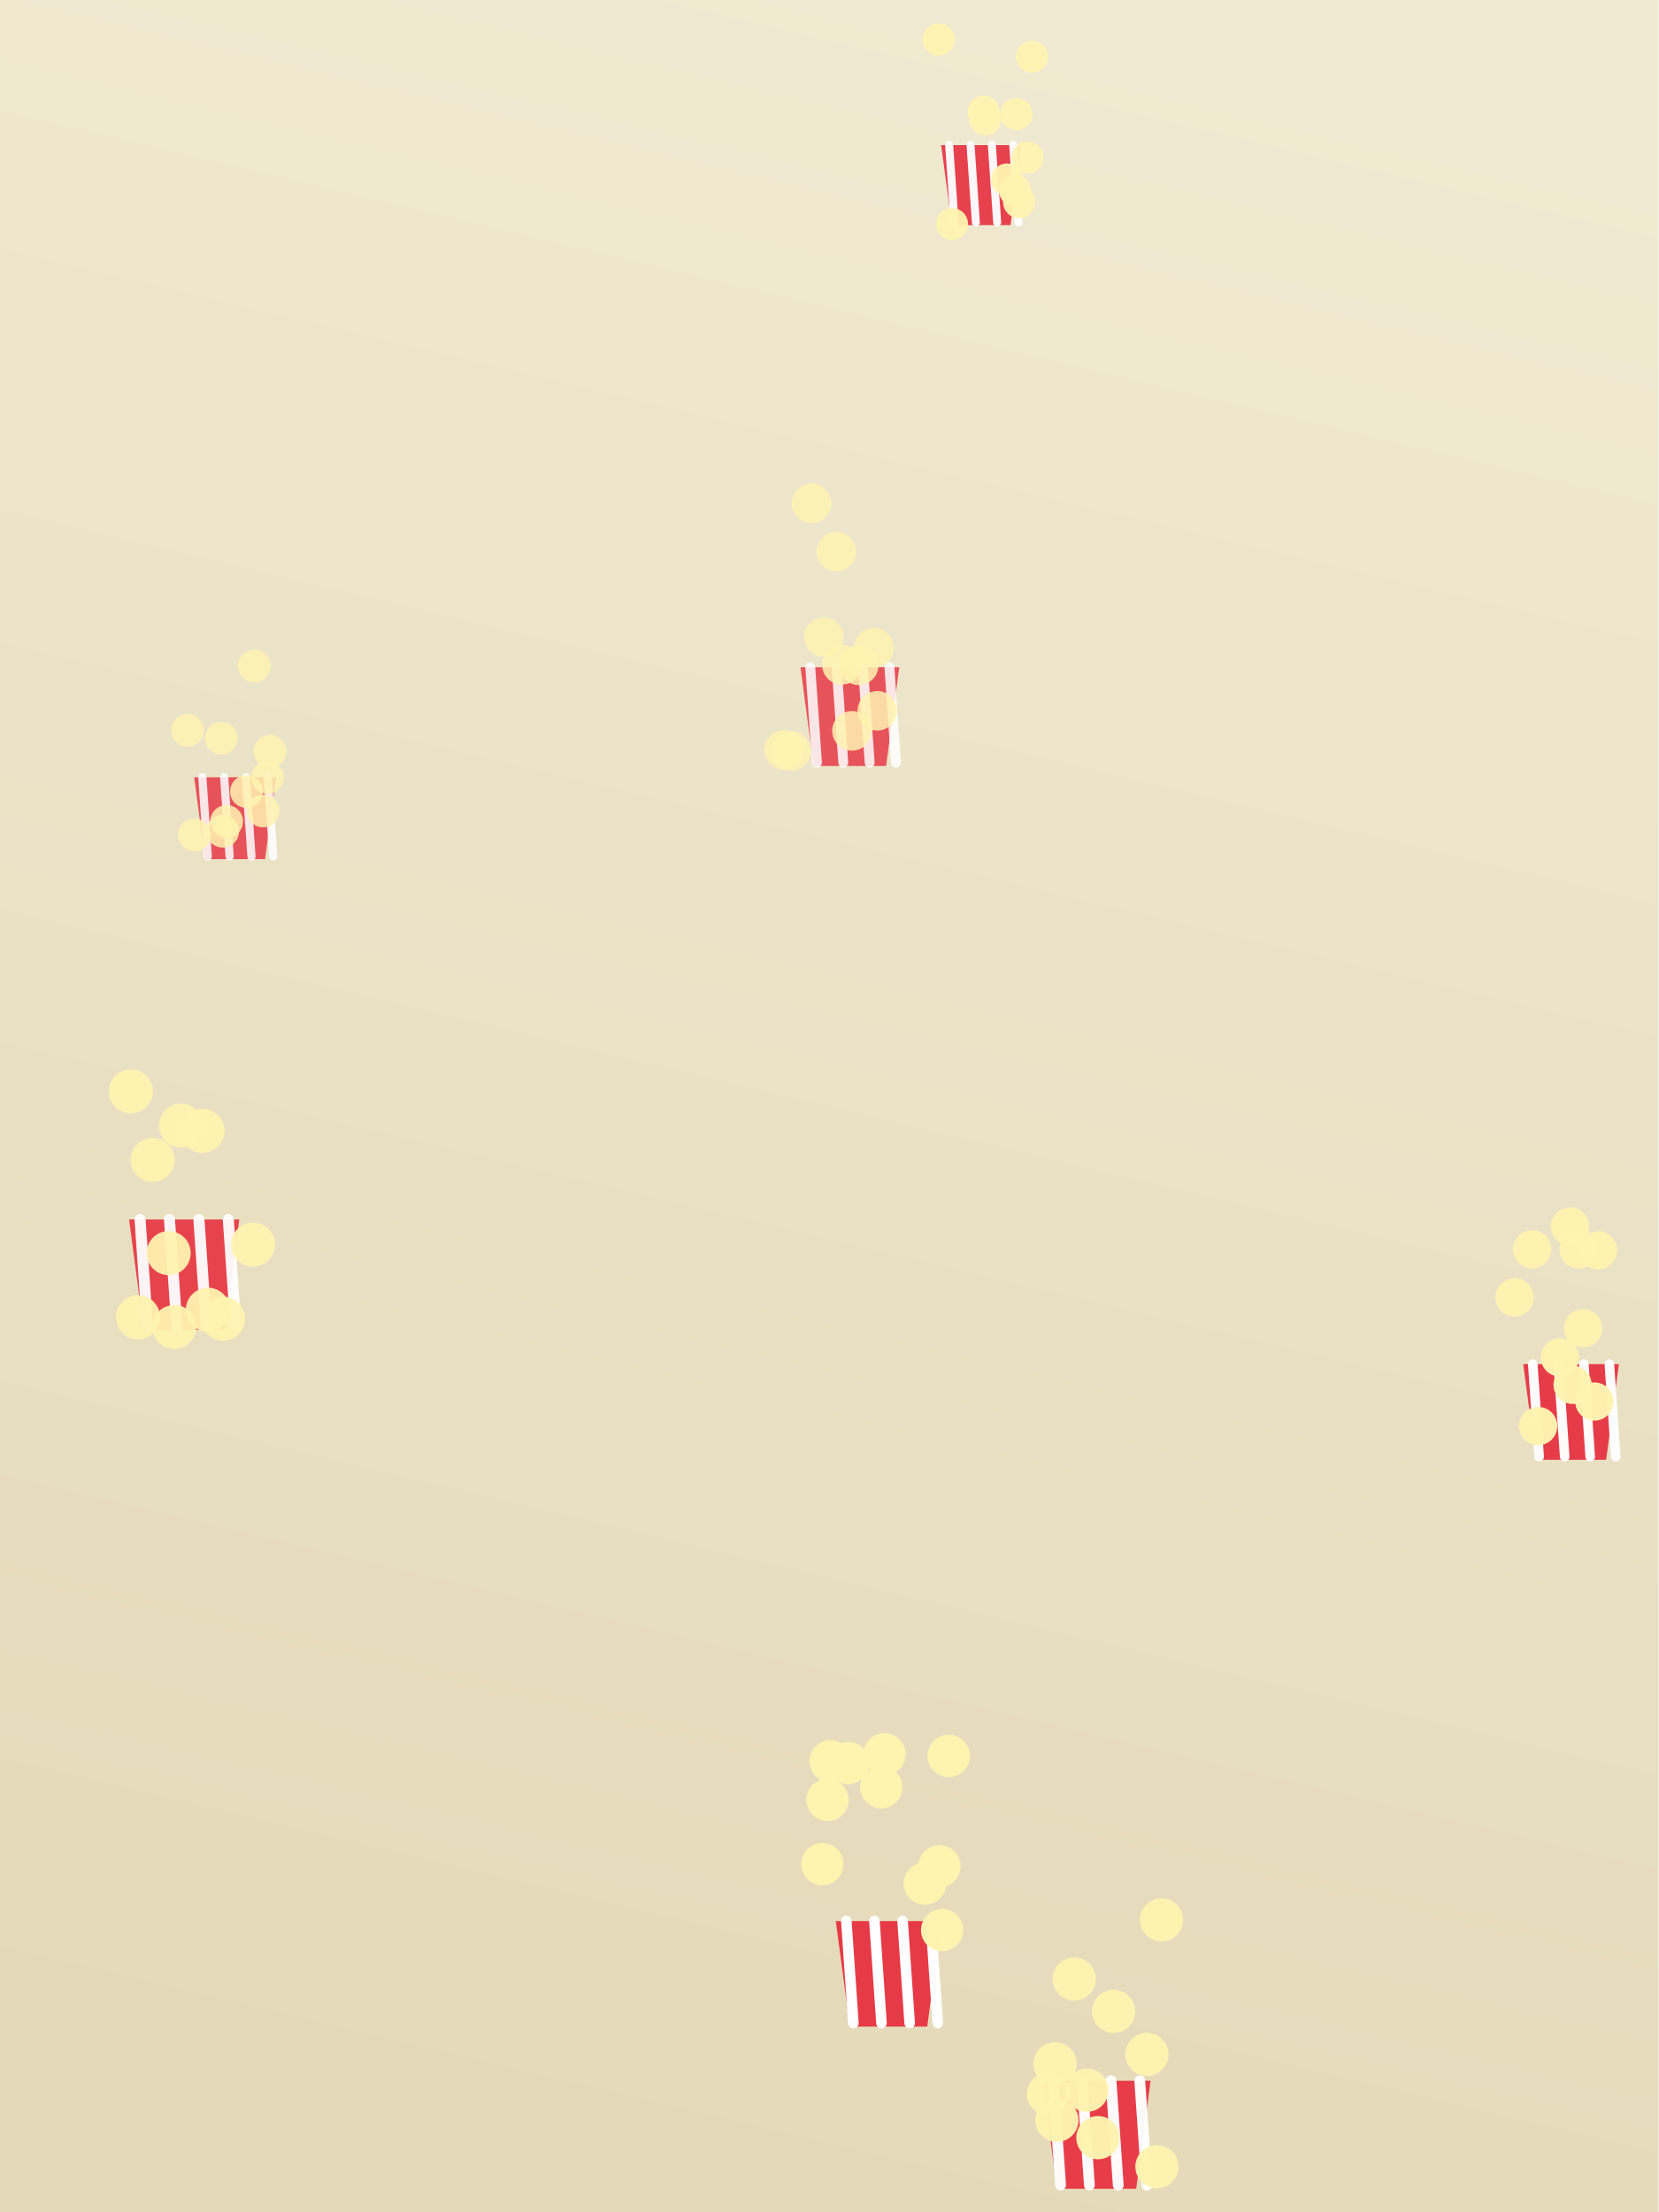
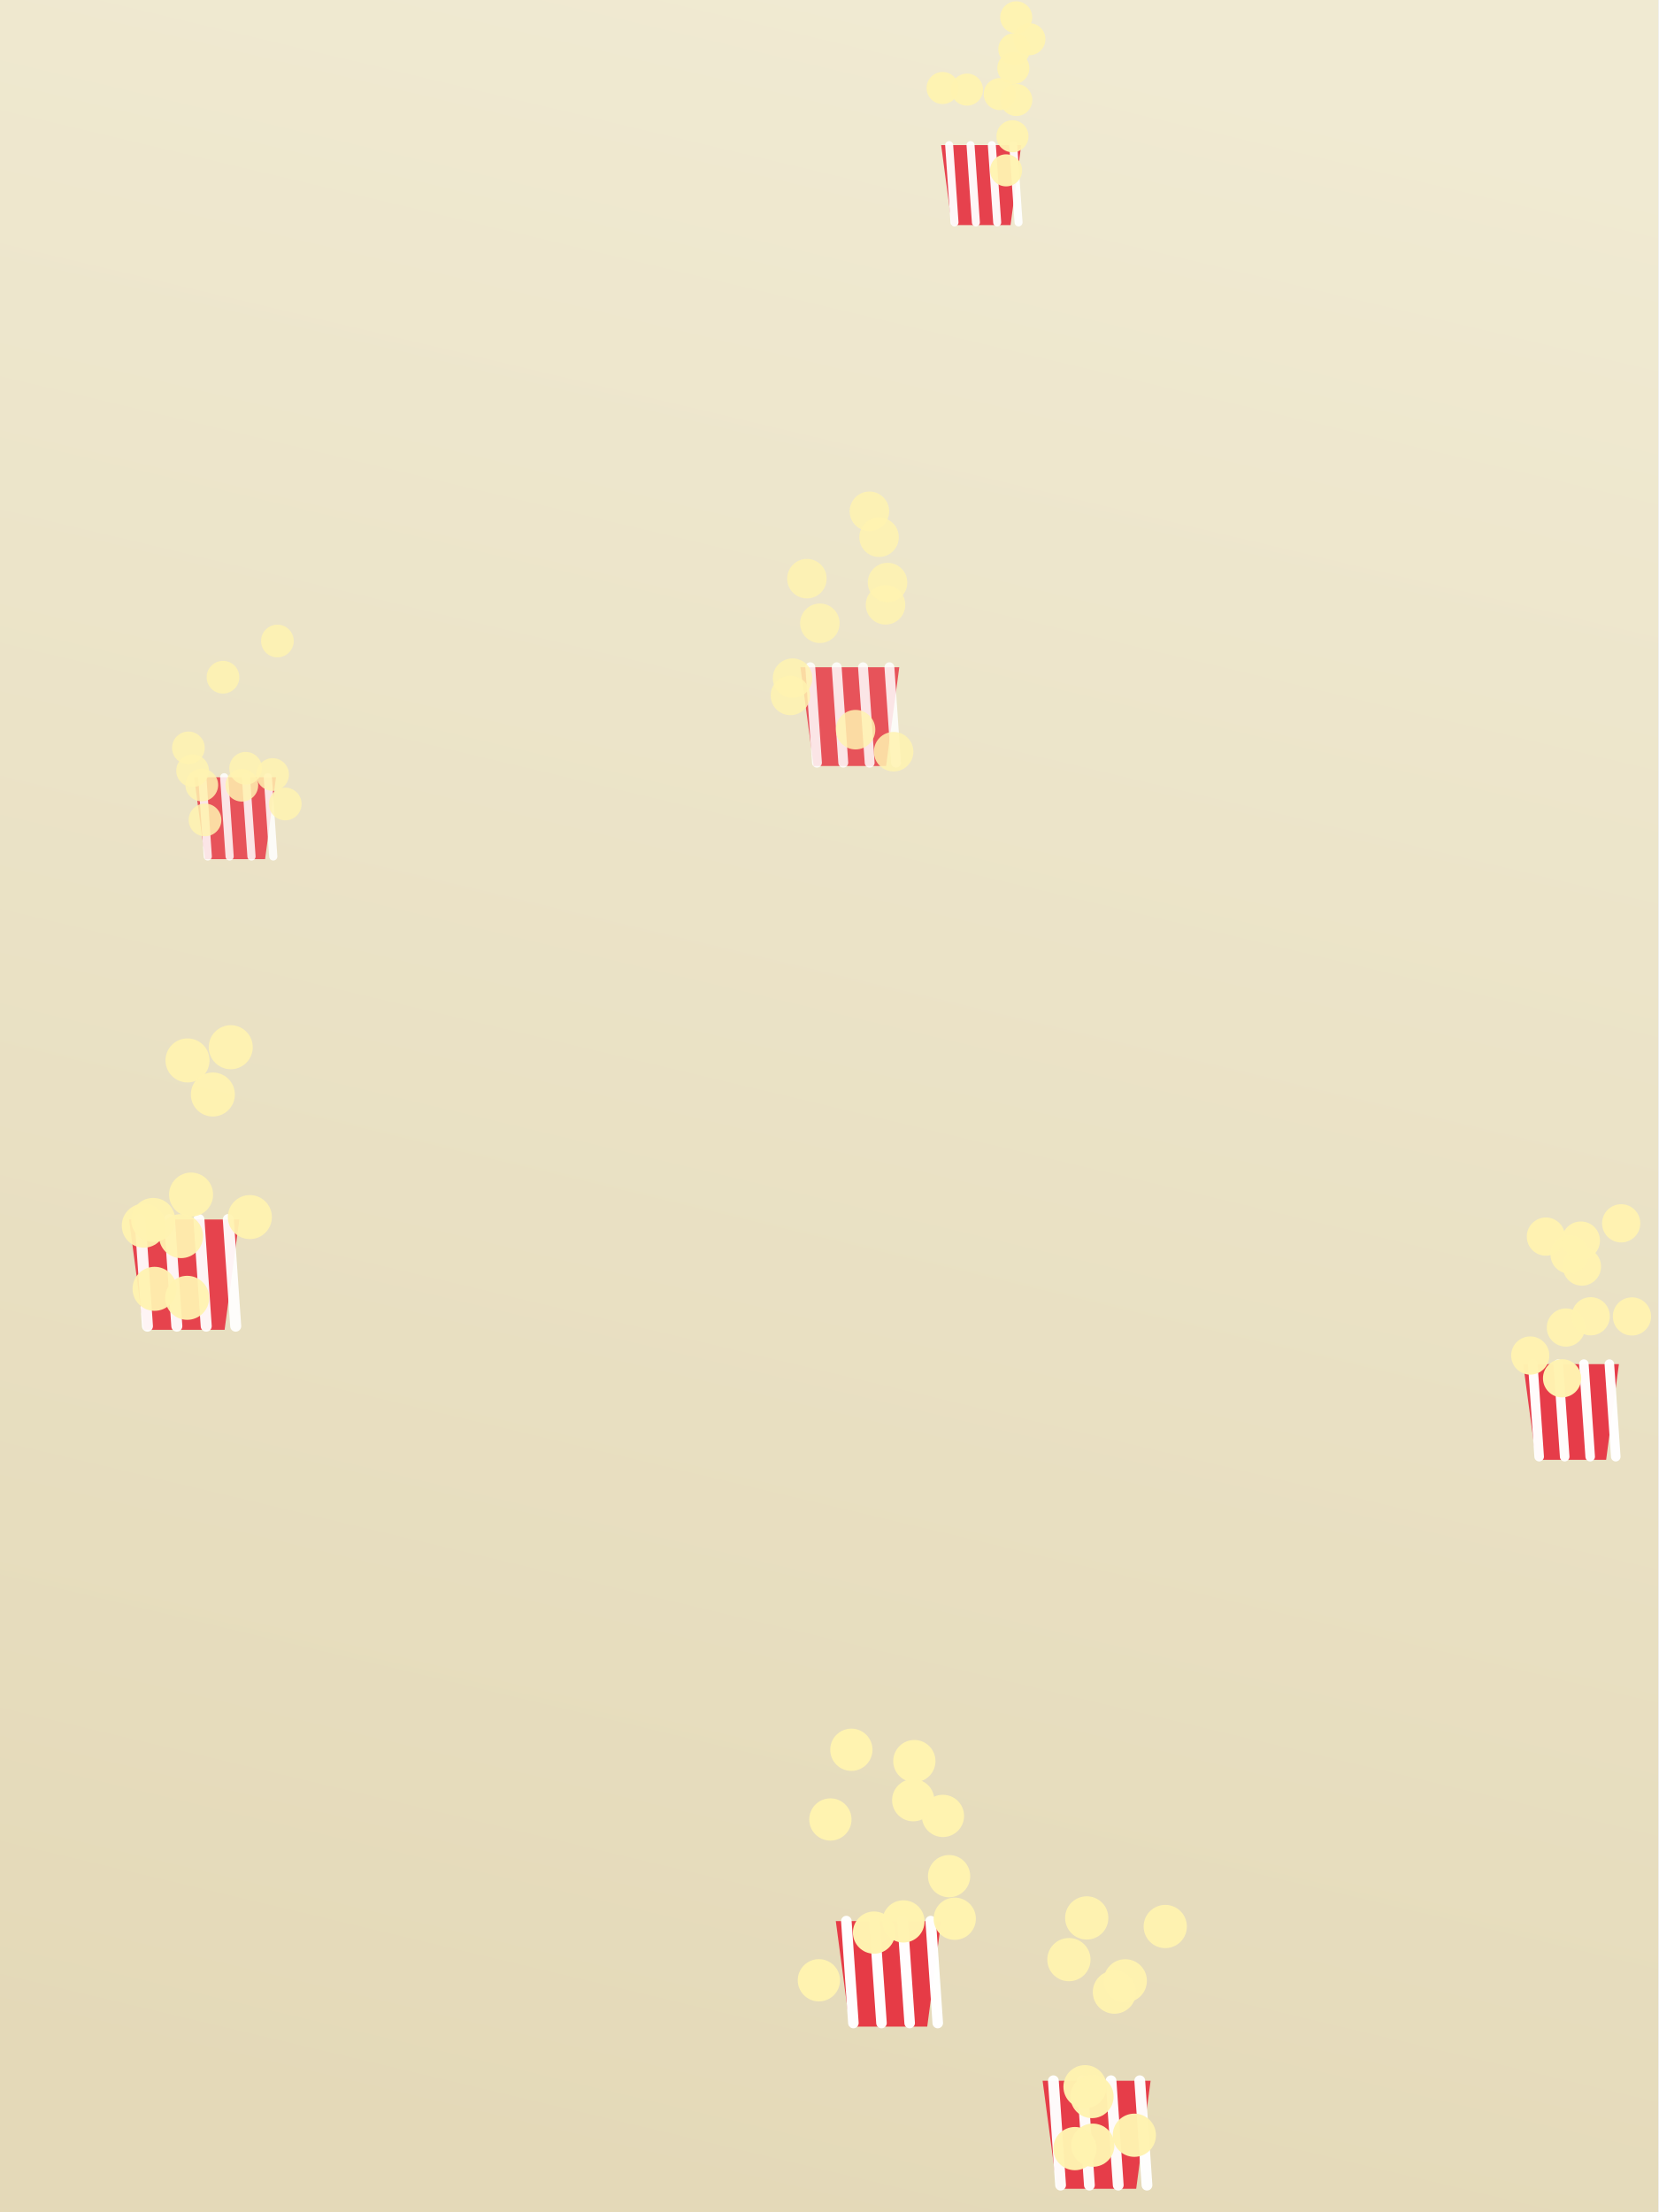
<svg xmlns="http://www.w3.org/2000/svg" viewBox="0 0 2048 2732" width="2048" height="2732">
  <defs>
    <linearGradient id="lg1" x1="58.7%" y1="0.8%" x2="41.3%" y2="99.2%">
      <stop offset="0.0%" stop-color="#f0ead2" />
      <stop offset="100.0%" stop-color="#e4d9b8" />
    </linearGradient>
  </defs>
  <rect x="0.0" y="0.0" width="2048.0" height="2732.0" rx="0" fill="url(#lg1)" opacity="1.00" />
  <g>
    <polygon points="988.6,824.1 1110.7,824.1 1094.4,946.1 1004.9,946.1" fill="#e63946" opacity="0.85" />
    <line x1="1000.8" y1="824.1" x2="1009.0" y2="942.0" stroke="#ffffff" stroke-width="12.202" stroke-linecap="round" opacity="0.85" />
    <line x1="1033.4" y1="824.1" x2="1041.5" y2="942.0" stroke="#ffffff" stroke-width="12.202" stroke-linecap="round" opacity="0.85" />
    <line x1="1065.9" y1="824.1" x2="1074.1" y2="942.0" stroke="#ffffff" stroke-width="12.202" stroke-linecap="round" opacity="0.85" />
    <line x1="1098.5" y1="824.1" x2="1106.6" y2="942.0" stroke="#ffffff" stroke-width="12.202" stroke-linecap="round" opacity="0.85" />
-     <circle cx="1083.5" cy="877.9" r="24.4" fill="#fff3b0" opacity="0.85" />
-     <circle cx="968.4" cy="926.2" r="24.4" fill="#fff3b0" opacity="0.85" />
-     <circle cx="1033.0" cy="681.4" r="24.4" fill="#fff3b0" opacity="0.85" />
-     <circle cx="977.0" cy="927.4" r="24.4" fill="#fff3b0" opacity="0.85" />
-     <circle cx="1052.2" cy="902.7" r="24.4" fill="#fff3b0" opacity="0.85" />
-     <circle cx="1039.8" cy="821.1" r="24.4" fill="#fff3b0" opacity="0.85" />
-     <circle cx="1060.6" cy="821.7" r="24.4" fill="#fff3b0" opacity="0.85" />
-     <circle cx="1017.4" cy="786.9" r="24.4" fill="#fff3b0" opacity="0.85" />
-     <circle cx="1002.4" cy="621.7" r="24.4" fill="#fff3b0" opacity="0.85" />
-     <circle cx="1079.4" cy="800.0" r="24.4" fill="#fff3b0" opacity="0.85" />
+     <circle cx="1073.8" cy="631.5" r="24.4" fill="#fff3b0" opacity="0.85" />
+     <circle cx="1012.6" cy="769.8" r="24.4" fill="#fff3b0" opacity="0.85" />
+     <circle cx="978.9" cy="837.6" r="24.4" fill="#fff3b0" opacity="0.85" />
+     <circle cx="1085.7" cy="663.5" r="24.4" fill="#fff3b0" opacity="0.85" />
+     <circle cx="996.6" cy="714.7" r="24.4" fill="#fff3b0" opacity="0.85" />
+     <circle cx="1103.7" cy="928.4" r="24.4" fill="#fff3b0" opacity="0.85" />
+     <circle cx="1056.7" cy="901.2" r="24.4" fill="#fff3b0" opacity="0.85" />
+     <circle cx="1093.7" cy="747.0" r="24.4" fill="#fff3b0" opacity="0.85" />
+     <circle cx="976.2" cy="858.9" r="24.4" fill="#fff3b0" opacity="0.85" />
+     <circle cx="1096.2" cy="719.5" r="24.4" fill="#fff3b0" opacity="0.85" />
  </g>
  <g>
    <polygon points="159.4,1506.2 295.6,1506.2 277.4,1642.4 177.5,1642.4" fill="#e63946" opacity="0.94" />
    <line x1="173.0" y1="1506.2" x2="182.1" y2="1637.9" stroke="#ffffff" stroke-width="13.622" stroke-linecap="round" opacity="0.94" />
    <line x1="209.3" y1="1506.2" x2="218.4" y2="1637.9" stroke="#ffffff" stroke-width="13.622" stroke-linecap="round" opacity="0.94" />
    <line x1="245.7" y1="1506.2" x2="254.7" y2="1637.9" stroke="#ffffff" stroke-width="13.622" stroke-linecap="round" opacity="0.94" />
    <line x1="282.0" y1="1506.2" x2="291.1" y2="1637.9" stroke="#ffffff" stroke-width="13.622" stroke-linecap="round" opacity="0.94" />
-     <circle cx="170.5" cy="1627.0" r="27.2" fill="#fff3b0" opacity="0.94" />
-     <circle cx="256.8" cy="1617.6" r="27.2" fill="#fff3b0" opacity="0.94" />
-     <circle cx="188.5" cy="1432.6" r="27.2" fill="#fff3b0" opacity="0.94" />
-     <circle cx="208.3" cy="1547.7" r="27.2" fill="#fff3b0" opacity="0.94" />
-     <circle cx="223.5" cy="1390.2" r="27.2" fill="#fff3b0" opacity="0.94" />
-     <circle cx="312.5" cy="1537.2" r="27.2" fill="#fff3b0" opacity="0.94" />
-     <circle cx="161.6" cy="1347.9" r="27.2" fill="#fff3b0" opacity="0.94" />
-     <circle cx="215.3" cy="1639.0" r="27.2" fill="#fff3b0" opacity="0.94" />
-     <circle cx="275.6" cy="1628.7" r="27.2" fill="#fff3b0" opacity="0.94" />
-     <circle cx="250.1" cy="1396.7" r="27.2" fill="#fff3b0" opacity="0.94" />
+     <circle cx="223.6" cy="1526.7" r="27.2" fill="#fff3b0" opacity="0.94" />
+     <circle cx="190.9" cy="1591.8" r="27.2" fill="#fff3b0" opacity="0.94" />
+     <circle cx="177.6" cy="1513.8" r="27.2" fill="#fff3b0" opacity="0.94" />
+     <circle cx="189.2" cy="1506.7" r="27.2" fill="#fff3b0" opacity="0.94" />
+     <circle cx="285.0" cy="1293.4" r="27.2" fill="#fff3b0" opacity="0.94" />
+     <circle cx="262.9" cy="1351.8" r="27.2" fill="#fff3b0" opacity="0.94" />
+     <circle cx="231.2" cy="1602.9" r="27.2" fill="#fff3b0" opacity="0.94" />
+     <circle cx="231.6" cy="1309.7" r="27.2" fill="#fff3b0" opacity="0.94" />
+     <circle cx="308.6" cy="1503.2" r="27.2" fill="#fff3b0" opacity="0.94" />
+     <circle cx="236.0" cy="1475.4" r="27.2" fill="#fff3b0" opacity="0.94" />
  </g>
  <g>
    <polygon points="1287.7,2569.9 1421.1,2569.9 1403.3,2703.3 1305.5,2703.3" fill="#e63946" opacity="0.97" />
    <line x1="1301.0" y1="2569.9" x2="1309.9" y2="2698.8" stroke="#ffffff" stroke-width="13.339" stroke-linecap="round" opacity="0.97" />
    <line x1="1336.6" y1="2569.9" x2="1345.5" y2="2698.8" stroke="#ffffff" stroke-width="13.339" stroke-linecap="round" opacity="0.97" />
    <line x1="1372.2" y1="2569.9" x2="1381.1" y2="2698.8" stroke="#ffffff" stroke-width="13.339" stroke-linecap="round" opacity="0.97" />
    <line x1="1407.7" y1="2569.9" x2="1416.6" y2="2698.8" stroke="#ffffff" stroke-width="13.339" stroke-linecap="round" opacity="0.97" />
-     <circle cx="1416.5" cy="2537.3" r="26.7" fill="#fff3b0" opacity="0.97" />
-     <circle cx="1305.3" cy="2618.7" r="26.7" fill="#fff3b0" opacity="0.97" />
-     <circle cx="1428.9" cy="2676.0" r="26.7" fill="#fff3b0" opacity="0.97" />
-     <circle cx="1303.0" cy="2548.9" r="26.7" fill="#fff3b0" opacity="0.97" />
-     <circle cx="1295.0" cy="2586.3" r="26.7" fill="#fff3b0" opacity="0.97" />
-     <circle cx="1434.6" cy="2371.2" r="26.7" fill="#fff3b0" opacity="0.97" />
-     <circle cx="1342.4" cy="2581.6" r="26.7" fill="#fff3b0" opacity="0.97" />
-     <circle cx="1326.8" cy="2444.2" r="26.7" fill="#fff3b0" opacity="0.97" />
-     <circle cx="1356.0" cy="2640.2" r="26.7" fill="#fff3b0" opacity="0.97" />
-     <circle cx="1375.4" cy="2484.2" r="26.7" fill="#fff3b0" opacity="0.97" />
+     <circle cx="1401.0" cy="2637.2" r="26.7" fill="#fff3b0" opacity="0.97" />
+     <circle cx="1320.2" cy="2420.3" r="26.7" fill="#fff3b0" opacity="0.97" />
+     <circle cx="1349.7" cy="2649.5" r="26.7" fill="#fff3b0" opacity="0.97" />
+     <circle cx="1389.8" cy="2446.5" r="26.7" fill="#fff3b0" opacity="0.97" />
+     <circle cx="1340.1" cy="2577.3" r="26.7" fill="#fff3b0" opacity="0.97" />
+     <circle cx="1376.4" cy="2460.4" r="26.7" fill="#fff3b0" opacity="0.97" />
+     <circle cx="1342.2" cy="2368.8" r="26.7" fill="#fff3b0" opacity="0.97" />
+     <circle cx="1327.6" cy="2653.7" r="26.7" fill="#fff3b0" opacity="0.97" />
+     <circle cx="1348.7" cy="2589.4" r="26.7" fill="#fff3b0" opacity="0.97" />
+     <circle cx="1439.2" cy="2379.4" r="26.7" fill="#fff3b0" opacity="0.97" />
  </g>
  <g>
    <polygon points="239.8,960.0 340.9,960.0 327.4,1061.1 253.3,1061.1" fill="#e63946" opacity="0.85" />
    <line x1="249.9" y1="960.0" x2="256.6" y2="1057.8" stroke="#ffffff" stroke-width="10.114" stroke-linecap="round" opacity="0.85" />
    <line x1="276.9" y1="960.0" x2="283.6" y2="1057.8" stroke="#ffffff" stroke-width="10.114" stroke-linecap="round" opacity="0.85" />
    <line x1="303.8" y1="960.0" x2="310.6" y2="1057.8" stroke="#ffffff" stroke-width="10.114" stroke-linecap="round" opacity="0.85" />
    <line x1="330.8" y1="960.0" x2="337.5" y2="1057.8" stroke="#ffffff" stroke-width="10.114" stroke-linecap="round" opacity="0.85" />
-     <circle cx="231.5" cy="902.0" r="20.2" fill="#fff3b0" opacity="0.85" />
-     <circle cx="304.4" cy="977.6" r="20.2" fill="#fff3b0" opacity="0.85" />
-     <circle cx="275.1" cy="1026.6" r="20.2" fill="#fff3b0" opacity="0.85" />
-     <circle cx="324.9" cy="1001.6" r="20.2" fill="#fff3b0" opacity="0.85" />
-     <circle cx="314.1" cy="822.5" r="20.2" fill="#fff3b0" opacity="0.85" />
-     <circle cx="273.4" cy="911.9" r="20.2" fill="#fff3b0" opacity="0.85" />
-     <circle cx="279.9" cy="1014.5" r="20.2" fill="#fff3b0" opacity="0.85" />
-     <circle cx="330.4" cy="960.3" r="20.2" fill="#fff3b0" opacity="0.85" />
-     <circle cx="333.5" cy="927.9" r="20.2" fill="#fff3b0" opacity="0.85" />
-     <circle cx="240.2" cy="1031.3" r="20.2" fill="#fff3b0" opacity="0.85" />
+     <circle cx="303.4" cy="948.9" r="20.2" fill="#fff3b0" opacity="0.85" />
+     <circle cx="336.7" cy="956.6" r="20.2" fill="#fff3b0" opacity="0.85" />
+     <circle cx="352.3" cy="993.0" r="20.2" fill="#fff3b0" opacity="0.85" />
+     <circle cx="249.2" cy="969.5" r="20.2" fill="#fff3b0" opacity="0.85" />
+     <circle cx="237.9" cy="951.9" r="20.2" fill="#fff3b0" opacity="0.85" />
+     <circle cx="275.4" cy="836.4" r="20.2" fill="#fff3b0" opacity="0.85" />
+     <circle cx="298.7" cy="969.8" r="20.2" fill="#fff3b0" opacity="0.85" />
+     <circle cx="253.2" cy="1012.7" r="20.2" fill="#fff3b0" opacity="0.85" />
+     <circle cx="342.6" cy="791.7" r="20.2" fill="#fff3b0" opacity="0.85" />
+     <circle cx="232.7" cy="923.7" r="20.2" fill="#fff3b0" opacity="0.85" />
  </g>
  <g>
    <polygon points="1881.3,1684.8 1999.5,1684.8 1983.7,1803.0 1897.1,1803.0" fill="#e63946" opacity="0.98" />
    <line x1="1893.1" y1="1684.8" x2="1901.0" y2="1799.1" stroke="#ffffff" stroke-width="11.82" stroke-linecap="round" opacity="0.98" />
    <line x1="1924.6" y1="1684.8" x2="1932.5" y2="1799.1" stroke="#ffffff" stroke-width="11.82" stroke-linecap="round" opacity="0.98" />
    <line x1="1956.2" y1="1684.8" x2="1964.0" y2="1799.1" stroke="#ffffff" stroke-width="11.82" stroke-linecap="round" opacity="0.98" />
    <line x1="1987.7" y1="1684.8" x2="1995.6" y2="1799.1" stroke="#ffffff" stroke-width="11.82" stroke-linecap="round" opacity="0.98" />
-     <circle cx="1969.2" cy="1731.0" r="23.6" fill="#fff3b0" opacity="0.98" />
-     <circle cx="1939.1" cy="1514.9" r="23.6" fill="#fff3b0" opacity="0.98" />
-     <circle cx="1926.6" cy="1676.5" r="23.6" fill="#fff3b0" opacity="0.98" />
-     <circle cx="1955.3" cy="1640.5" r="23.6" fill="#fff3b0" opacity="0.98" />
-     <circle cx="1870.7" cy="1602.4" r="23.6" fill="#fff3b0" opacity="0.98" />
-     <circle cx="1942.3" cy="1710.4" r="23.6" fill="#fff3b0" opacity="0.98" />
-     <circle cx="1892.4" cy="1542.9" r="23.6" fill="#fff3b0" opacity="0.98" />
-     <circle cx="1899.8" cy="1761.3" r="23.6" fill="#fff3b0" opacity="0.98" />
-     <circle cx="1973.7" cy="1544.3" r="23.6" fill="#fff3b0" opacity="0.98" />
-     <circle cx="1949.8" cy="1543.2" r="23.6" fill="#fff3b0" opacity="0.98" />
+     <circle cx="1890.0" cy="1674.2" r="23.6" fill="#fff3b0" opacity="0.98" />
+     <circle cx="1934.0" cy="1639.6" r="23.6" fill="#fff3b0" opacity="0.98" />
+     <circle cx="2015.6" cy="1625.9" r="23.6" fill="#fff3b0" opacity="0.98" />
+     <circle cx="1929.3" cy="1702.3" r="23.6" fill="#fff3b0" opacity="0.98" />
+     <circle cx="1953.8" cy="1564.3" r="23.6" fill="#fff3b0" opacity="0.98" />
+     <circle cx="1938.6" cy="1549.5" r="23.6" fill="#fff3b0" opacity="0.98" />
+     <circle cx="1964.7" cy="1625.7" r="23.6" fill="#fff3b0" opacity="0.98" />
+     <circle cx="2002.3" cy="1510.9" r="23.6" fill="#fff3b0" opacity="0.98" />
+     <circle cx="1909.3" cy="1527.3" r="23.6" fill="#fff3b0" opacity="0.98" />
+     <circle cx="1952.5" cy="1532.2" r="23.6" fill="#fff3b0" opacity="0.98" />
  </g>
  <g>
    <polygon points="1162.4,179.2 1261.3,179.2 1248.1,278.0 1175.6,278.0" fill="#e63946" opacity="0.95" />
    <line x1="1172.3" y1="179.2" x2="1178.9" y2="274.7" stroke="#ffffff" stroke-width="9.883" stroke-linecap="round" opacity="0.95" />
    <line x1="1198.7" y1="179.2" x2="1205.3" y2="274.7" stroke="#ffffff" stroke-width="9.883" stroke-linecap="round" opacity="0.95" />
    <line x1="1225.0" y1="179.2" x2="1231.6" y2="274.7" stroke="#ffffff" stroke-width="9.883" stroke-linecap="round" opacity="0.95" />
    <line x1="1251.4" y1="179.2" x2="1258.0" y2="274.7" stroke="#ffffff" stroke-width="9.883" stroke-linecap="round" opacity="0.95" />
-     <circle cx="1255.4" cy="140.9" r="19.8" fill="#fff3b0" opacity="0.95" />
-     <circle cx="1216.8" cy="147.4" r="19.8" fill="#fff3b0" opacity="0.95" />
-     <circle cx="1274.6" cy="70.1" r="19.8" fill="#fff3b0" opacity="0.95" />
-     <circle cx="1258.8" cy="249.8" r="19.8" fill="#fff3b0" opacity="0.95" />
-     <circle cx="1243.8" cy="221.7" r="19.8" fill="#fff3b0" opacity="0.95" />
-     <circle cx="1214.8" cy="138.0" r="19.8" fill="#fff3b0" opacity="0.95" />
-     <circle cx="1269.1" cy="194.6" r="19.8" fill="#fff3b0" opacity="0.95" />
-     <circle cx="1175.8" cy="276.7" r="19.8" fill="#fff3b0" opacity="0.95" />
-     <circle cx="1159.4" cy="48.8" r="19.8" fill="#fff3b0" opacity="0.95" />
-     <circle cx="1253.6" cy="235.3" r="19.8" fill="#fff3b0" opacity="0.95" />
+     <circle cx="1234.8" cy="116.2" r="19.8" fill="#fff3b0" opacity="0.95" />
+     <circle cx="1255.1" cy="21.4" r="19.8" fill="#fff3b0" opacity="0.95" />
+     <circle cx="1194.3" cy="110.7" r="19.8" fill="#fff3b0" opacity="0.95" />
+     <circle cx="1250.5" cy="168.3" r="19.8" fill="#fff3b0" opacity="0.95" />
+     <circle cx="1271.4" cy="48.4" r="19.8" fill="#fff3b0" opacity="0.95" />
+     <circle cx="1164.2" cy="108.7" r="19.8" fill="#fff3b0" opacity="0.95" />
+     <circle cx="1251.6" cy="84.1" r="19.8" fill="#fff3b0" opacity="0.95" />
+     <circle cx="1242.6" cy="210.4" r="19.8" fill="#fff3b0" opacity="0.95" />
+     <circle cx="1255.2" cy="123.5" r="19.8" fill="#fff3b0" opacity="0.95" />
+     <circle cx="1252.8" cy="60.7" r="19.8" fill="#fff3b0" opacity="0.95" />
  </g>
  <g>
    <polygon points="1032.3,2372.7 1162.5,2372.7 1145.2,2503.0 1049.6,2503.0" fill="#e63946" opacity="0.99" />
    <line x1="1045.3" y1="2372.7" x2="1054.0" y2="2498.6" stroke="#ffffff" stroke-width="13.027" stroke-linecap="round" opacity="0.99" />
    <line x1="1080.0" y1="2372.7" x2="1088.7" y2="2498.6" stroke="#ffffff" stroke-width="13.027" stroke-linecap="round" opacity="0.99" />
    <line x1="1114.8" y1="2372.7" x2="1123.5" y2="2498.6" stroke="#ffffff" stroke-width="13.027" stroke-linecap="round" opacity="0.99" />
    <line x1="1149.5" y1="2372.7" x2="1158.2" y2="2498.6" stroke="#ffffff" stroke-width="13.027" stroke-linecap="round" opacity="0.99" />
-     <circle cx="1088.5" cy="2207.4" r="26.1" fill="#fff3b0" opacity="0.99" />
-     <circle cx="1025.9" cy="2175.3" r="26.1" fill="#fff3b0" opacity="0.99" />
-     <circle cx="1171.8" cy="2168.7" r="26.1" fill="#fff3b0" opacity="0.99" />
-     <circle cx="1015.7" cy="2302.4" r="26.1" fill="#fff3b0" opacity="0.99" />
-     <circle cx="1142.3" cy="2326.5" r="26.1" fill="#fff3b0" opacity="0.99" />
-     <circle cx="1163.6" cy="2383.8" r="26.1" fill="#fff3b0" opacity="0.99" />
-     <circle cx="1160.4" cy="2305.0" r="26.1" fill="#fff3b0" opacity="0.99" />
-     <circle cx="1022.0" cy="2223.0" r="26.1" fill="#fff3b0" opacity="0.99" />
-     <circle cx="1047.5" cy="2177.5" r="26.1" fill="#fff3b0" opacity="0.99" />
-     <circle cx="1092.5" cy="2166.6" r="26.1" fill="#fff3b0" opacity="0.99" />
+     <circle cx="1129.3" cy="2175.1" r="26.1" fill="#fff3b0" opacity="0.99" />
+     <circle cx="1079.5" cy="2386.9" r="26.1" fill="#fff3b0" opacity="0.99" />
+     <circle cx="1164.6" cy="2242.8" r="26.1" fill="#fff3b0" opacity="0.99" />
+     <circle cx="1011.4" cy="2445.8" r="26.1" fill="#fff3b0" opacity="0.99" />
+     <circle cx="1115.8" cy="2373.1" r="26.1" fill="#fff3b0" opacity="0.99" />
+     <circle cx="1172.2" cy="2317.2" r="26.1" fill="#fff3b0" opacity="0.99" />
+     <circle cx="1179.2" cy="2369.8" r="26.1" fill="#fff3b0" opacity="0.99" />
+     <circle cx="1025.6" cy="2247.2" r="26.1" fill="#fff3b0" opacity="0.99" />
+     <circle cx="1127.9" cy="2223.4" r="26.1" fill="#fff3b0" opacity="0.99" />
+     <circle cx="1051.5" cy="2161.1" r="26.1" fill="#fff3b0" opacity="0.99" />
  </g>
</svg>
